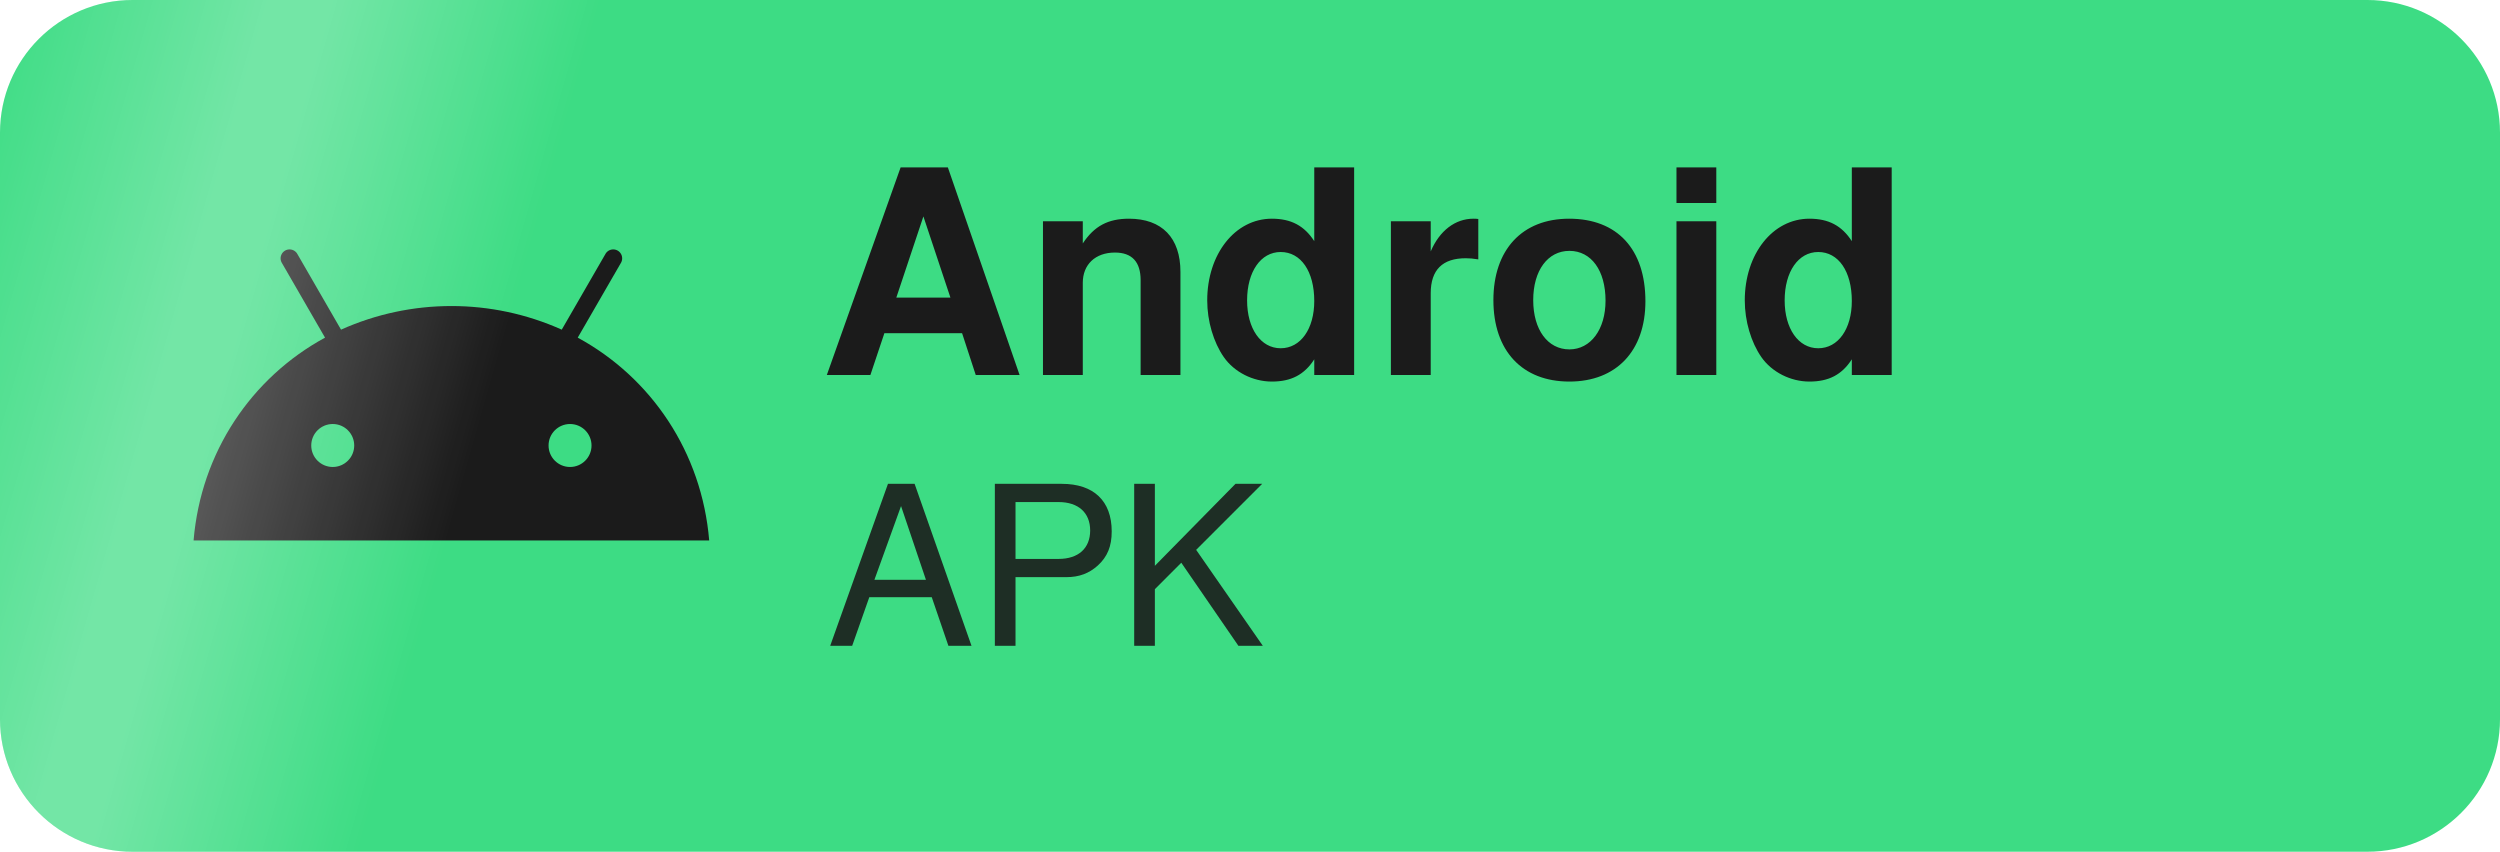
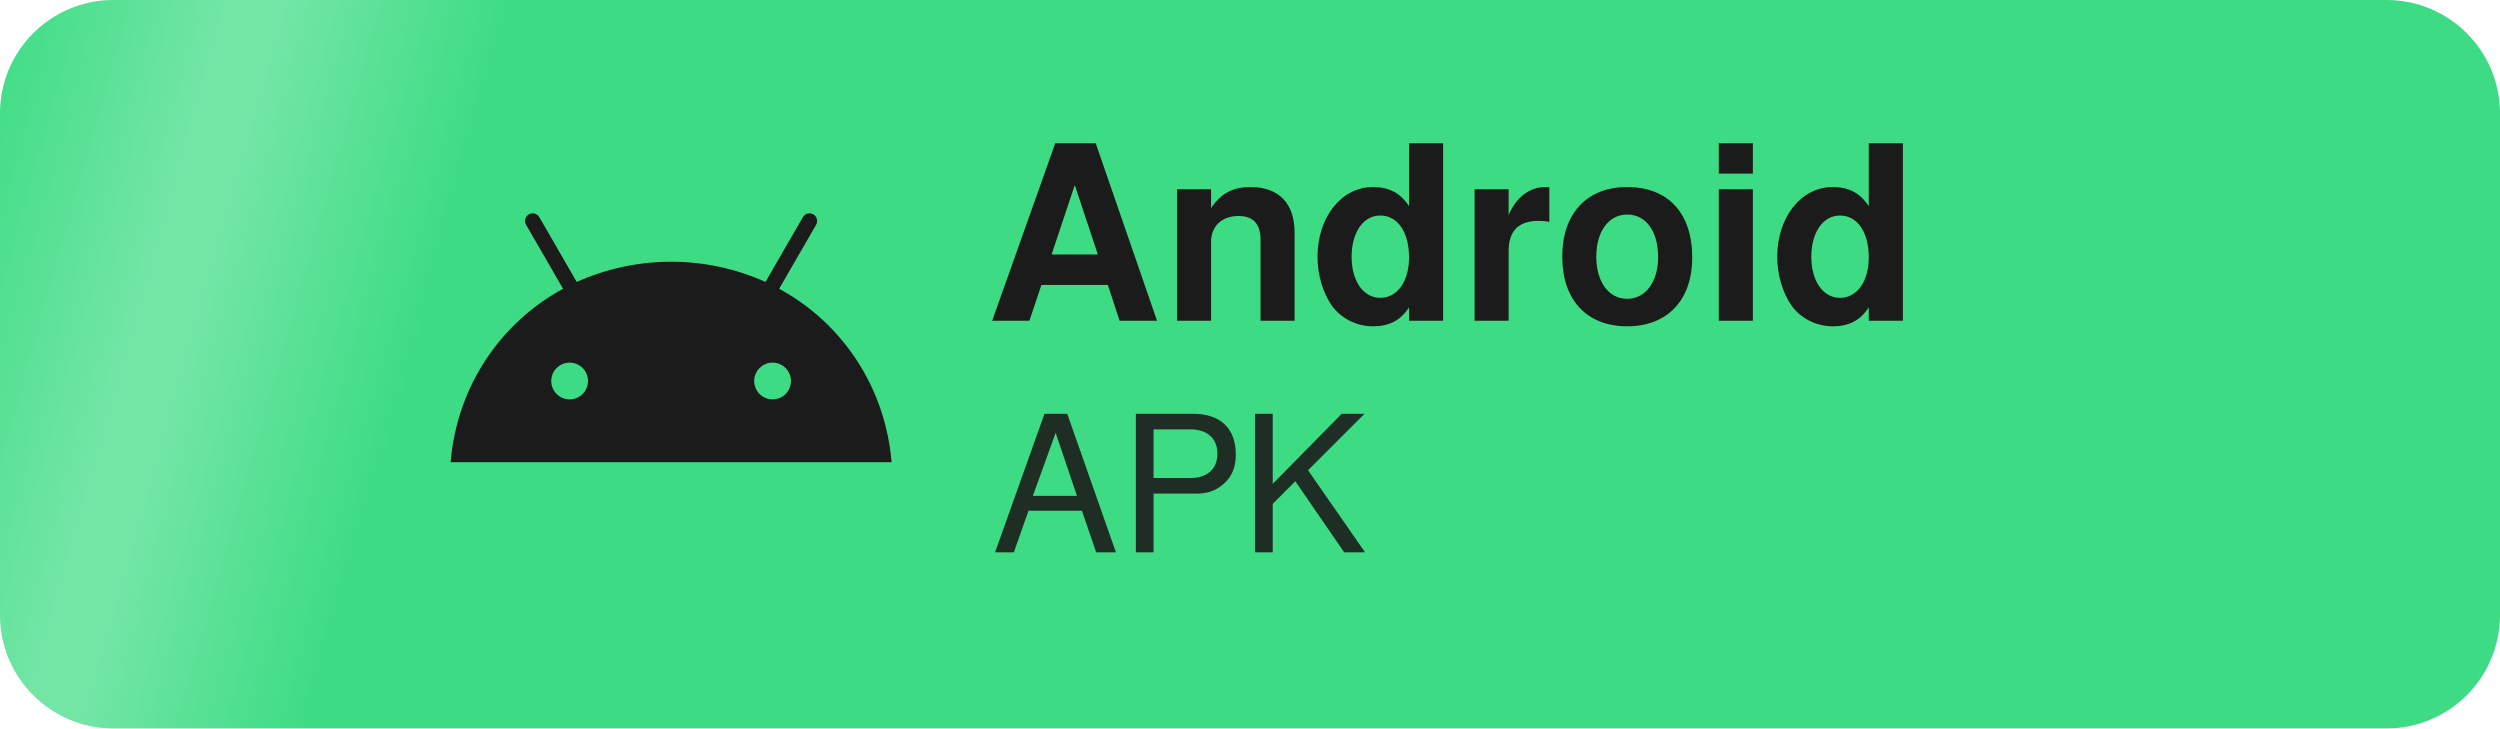
- <svg xmlns="http://www.w3.org/2000/svg" viewBox="0 0 720 245.3" width="720" height="245.3" role="img" aria-label="Download the Android app">
+ <svg xmlns="http://www.w3.org/2000/svg" viewBox="0 0 841.9 245.3" width="841.9" height="245.3" role="img" aria-label="Download the Android app">
  <defs>
    <clipPath id="edge">
-       <path d="M38.2,0 H681.8 A38.2,38.2 0 0 1 720,38.2 V207.1 A38.2,38.2 0 0 1 681.8,245.3 H38.2 A38.2,38.2 0 0 1 0,207.1 V38.2 A38.2,38.2 0 0 1 38.2,0 Z" />
+       <path d="M38.2,0 H803.7 A38.2,38.2 0 0 1 841.9,38.2 V207.1 A38.2,38.2 0 0 1 803.7,245.3 H38.2 A38.2,38.2 0 0 1 0,207.1 V38.2 A38.2,38.2 0 0 1 38.2,0 Z" />
    </clipPath>
    <linearGradient id="sheen" x1="0" y1="0" x2="1" y2="0">
      <stop offset="0" stop-color="#fff" stop-opacity="0" />
      <stop offset="0.45" stop-color="#fff" stop-opacity="0.28" />
      <stop offset="0.55" stop-color="#fff" stop-opacity="0.28" />
      <stop offset="1" stop-color="#fff" stop-opacity="0" />
    </linearGradient>
  </defs>
  <style>
    @keyframes pass {
-       0%       { transform: translateX(-278.2px); }
-       10.55%   { transform: translateX(998.2px); }
-       100%     { transform: translateX(998.2px); }
+       0%       { transform: translateX(-278.4px); }
+       9.82%   { transform: translateX(1120.3px); }
+       100%     { transform: translateX(1120.3px); }
    }
-     .band { animation: pass 9.206s linear 4.204s infinite backwards; }
+     .band { animation: pass 10.822s linear 5.544s infinite backwards; }
    @media (prefers-reduced-motion: reduce) {
      .band { animation: none; opacity: 0; }
    }
  </style>
-   <path d="M38.2,0 H681.8 A38.2,38.2 0 0 1 720,38.2 V207.1 A38.2,38.2 0 0 1 681.8,245.3 H38.2 A38.2,38.2 0 0 1 0,207.1 V38.2 A38.2,38.2 0 0 1 38.2,0 Z" fill="#3ddc84" />
-   <g transform="translate(55.75 56.65) scale(0.25781)" fill="#1b1b1b">
+   <path d="M38.2,0 H803.7 A38.2,38.2 0 0 1 841.9,38.2 V207.1 A38.2,38.2 0 0 1 803.7,245.3 H38.2 A38.2,38.2 0 0 1 0,207.1 V38.2 A38.2,38.2 0 0 1 38.2,0 Z" fill="#3ddc84" />
+   <g transform="translate(151.75 56.65) scale(0.25781)" fill="#1b1b1b">
    <path d="M420.55,301.93a24,24,0,1,1,24-24,24,24,0,0,1-24,24m-265.1,0a24,24,0,1,1,24-24,24,24,0,0,1-24,24m273.7-144.48,47.94-83a10,10,0,1,0-17.27-10h0l-48.54,84.07a301.25,301.25,0,0,0-246.56,0L116.18,64.45a10,10,0,1,0-17.27,10h0l47.94,83C64.53,202.22,8.24,285.55,0,384H576c-8.24-98.45-64.54-181.78-146.85-226.55" />
  </g>
-   <text x="236" y="108" font-family="-apple-system, BlinkMacSystemFont, 'Segoe UI', Helvetica, Arial, sans-serif" font-size="82" font-weight="700" fill="#1b1b1b">Android</text>
-   <text x="238" y="186" font-family="-apple-system, BlinkMacSystemFont, 'Segoe UI', Helvetica, Arial, sans-serif" font-size="64" font-weight="400" fill="#1b1b1b" fill-opacity="0.9">APK</text>
+   <text x="332" y="108" font-family="-apple-system, BlinkMacSystemFont, 'Segoe UI', Helvetica, Arial, sans-serif" font-size="82" font-weight="700" fill="#1b1b1b">Android</text>
+   <text x="334" y="186" font-family="-apple-system, BlinkMacSystemFont, 'Segoe UI', Helvetica, Arial, sans-serif" font-size="64" font-weight="400" fill="#1b1b1b" fill-opacity="0.9">APK</text>
  <g clip-path="url(#edge)">
    <g class="band">
-       <rect x="0" y="-60" width="173.4" height="365.3" fill="url(#sheen)" transform="skewX(-16)" />
+       <rect x="0" y="-60" width="173.6" height="365.3" fill="url(#sheen)" transform="skewX(-16)" />
    </g>
  </g>
</svg>
